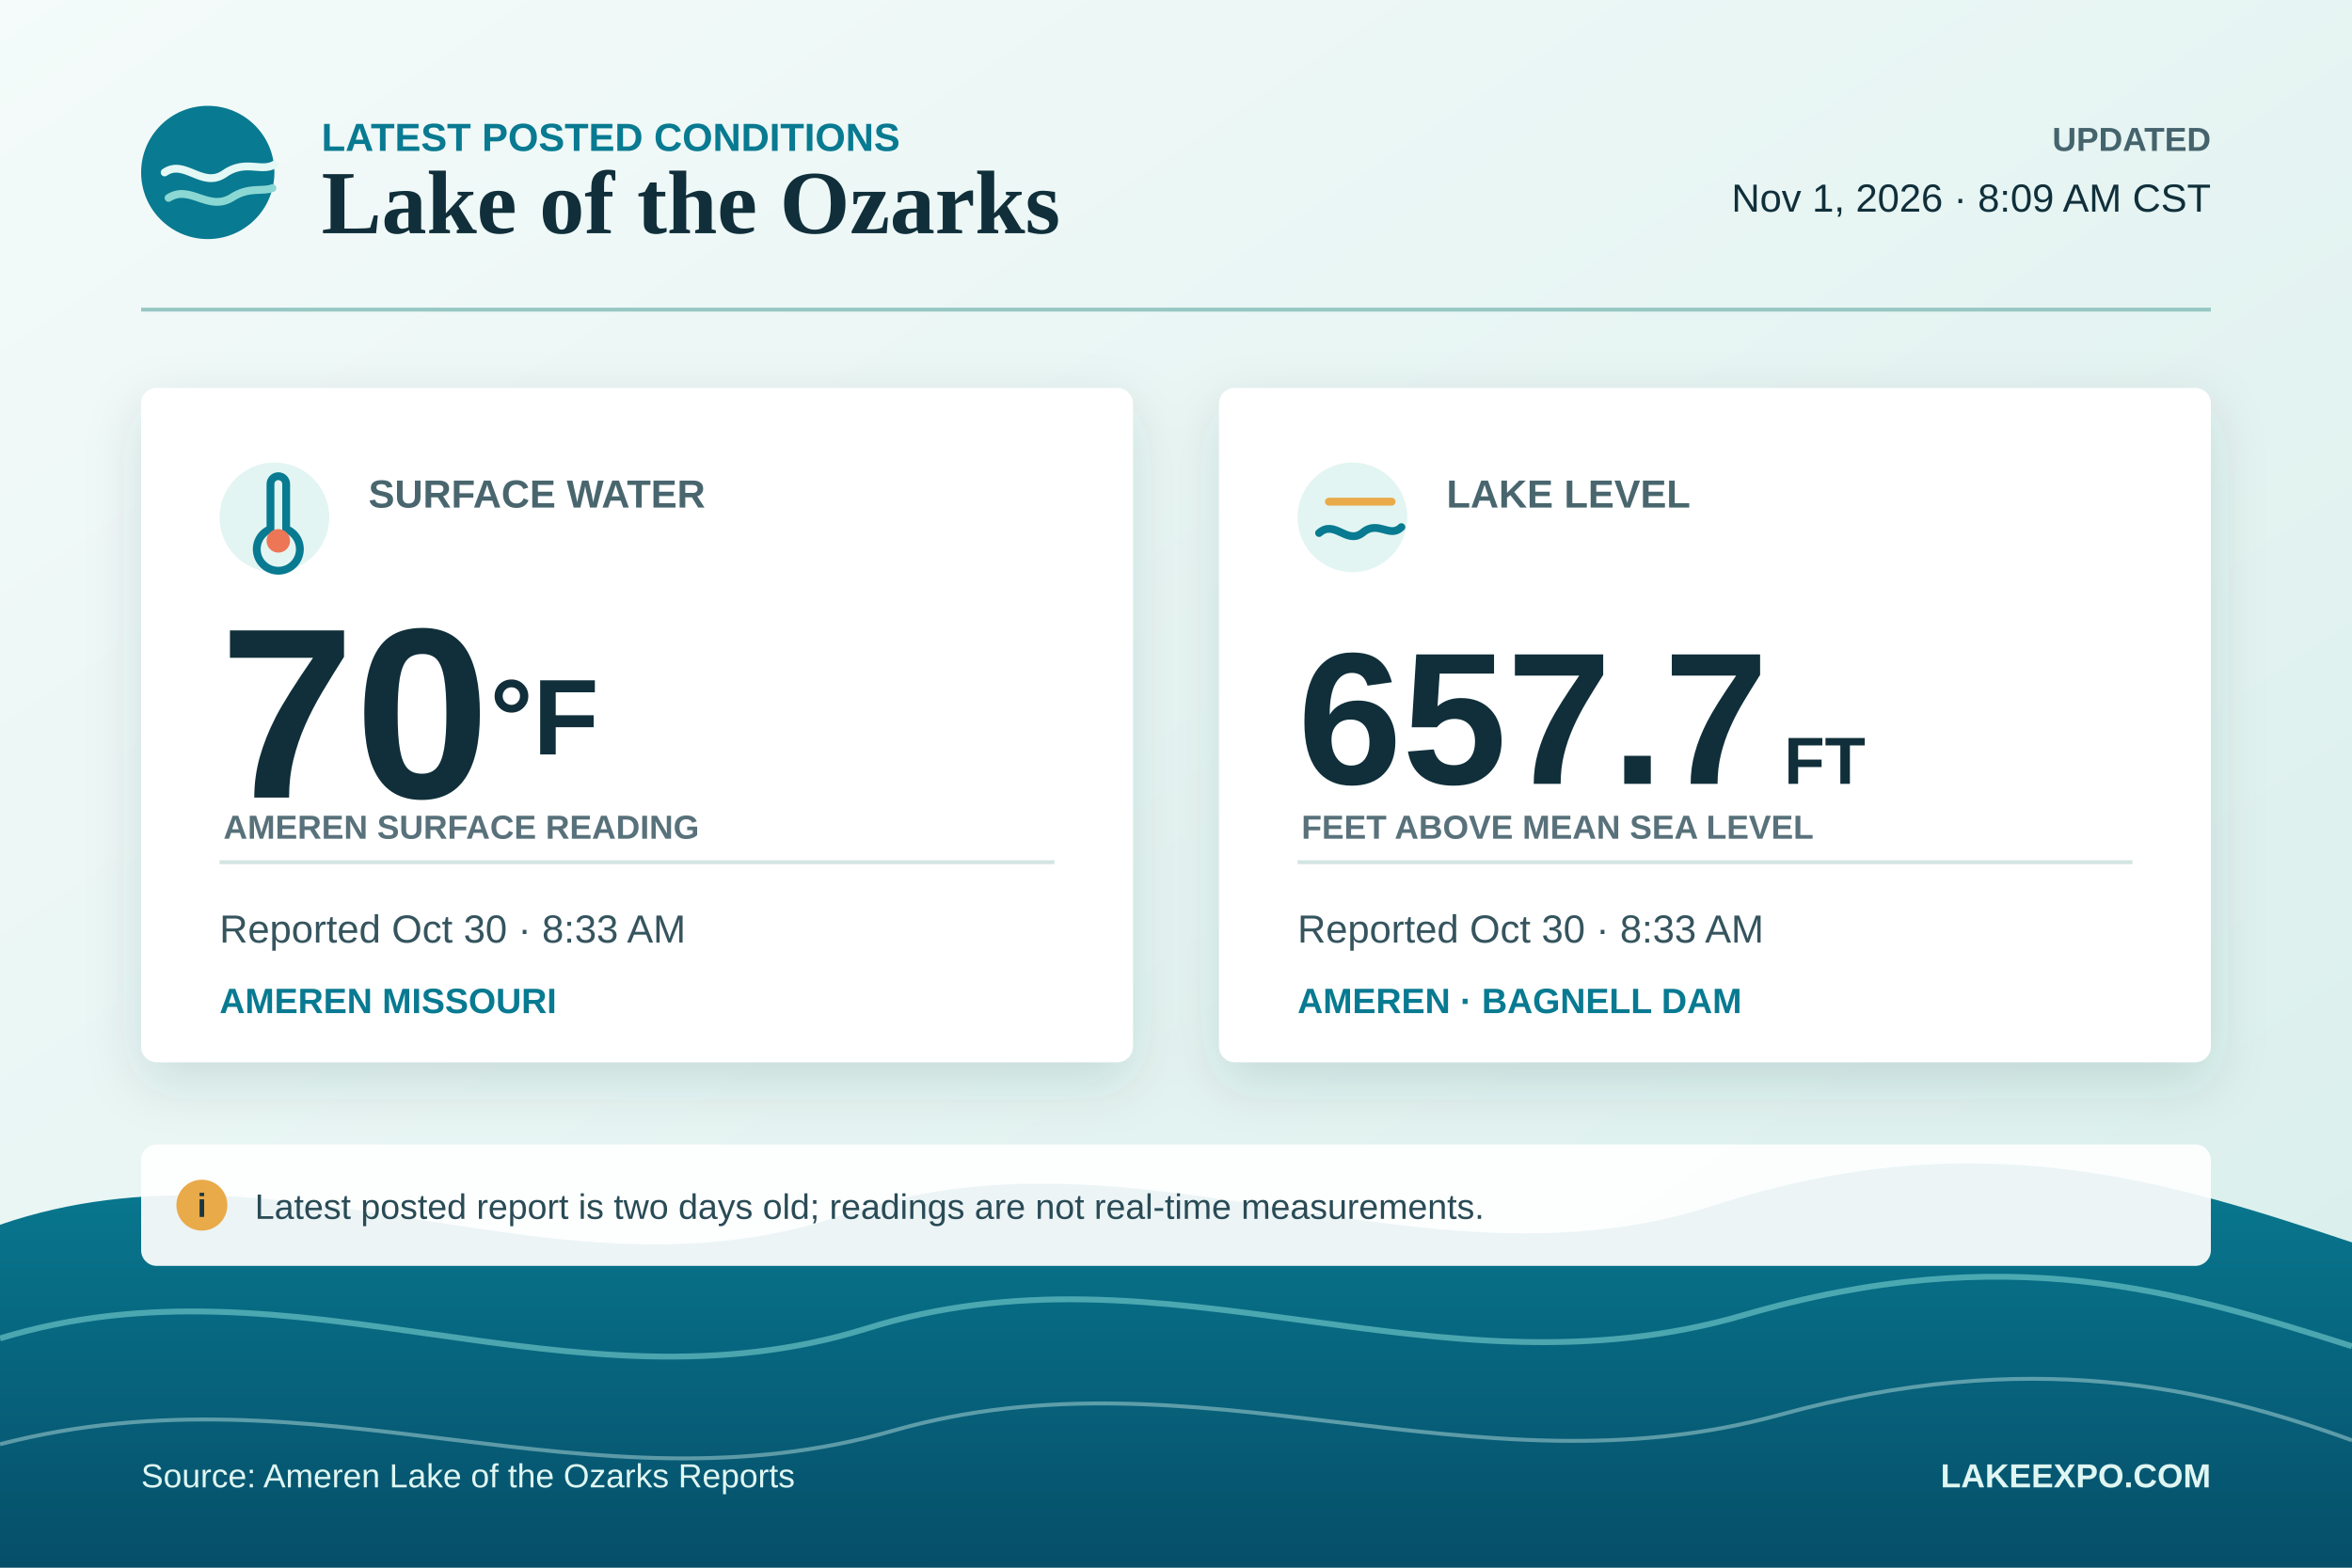
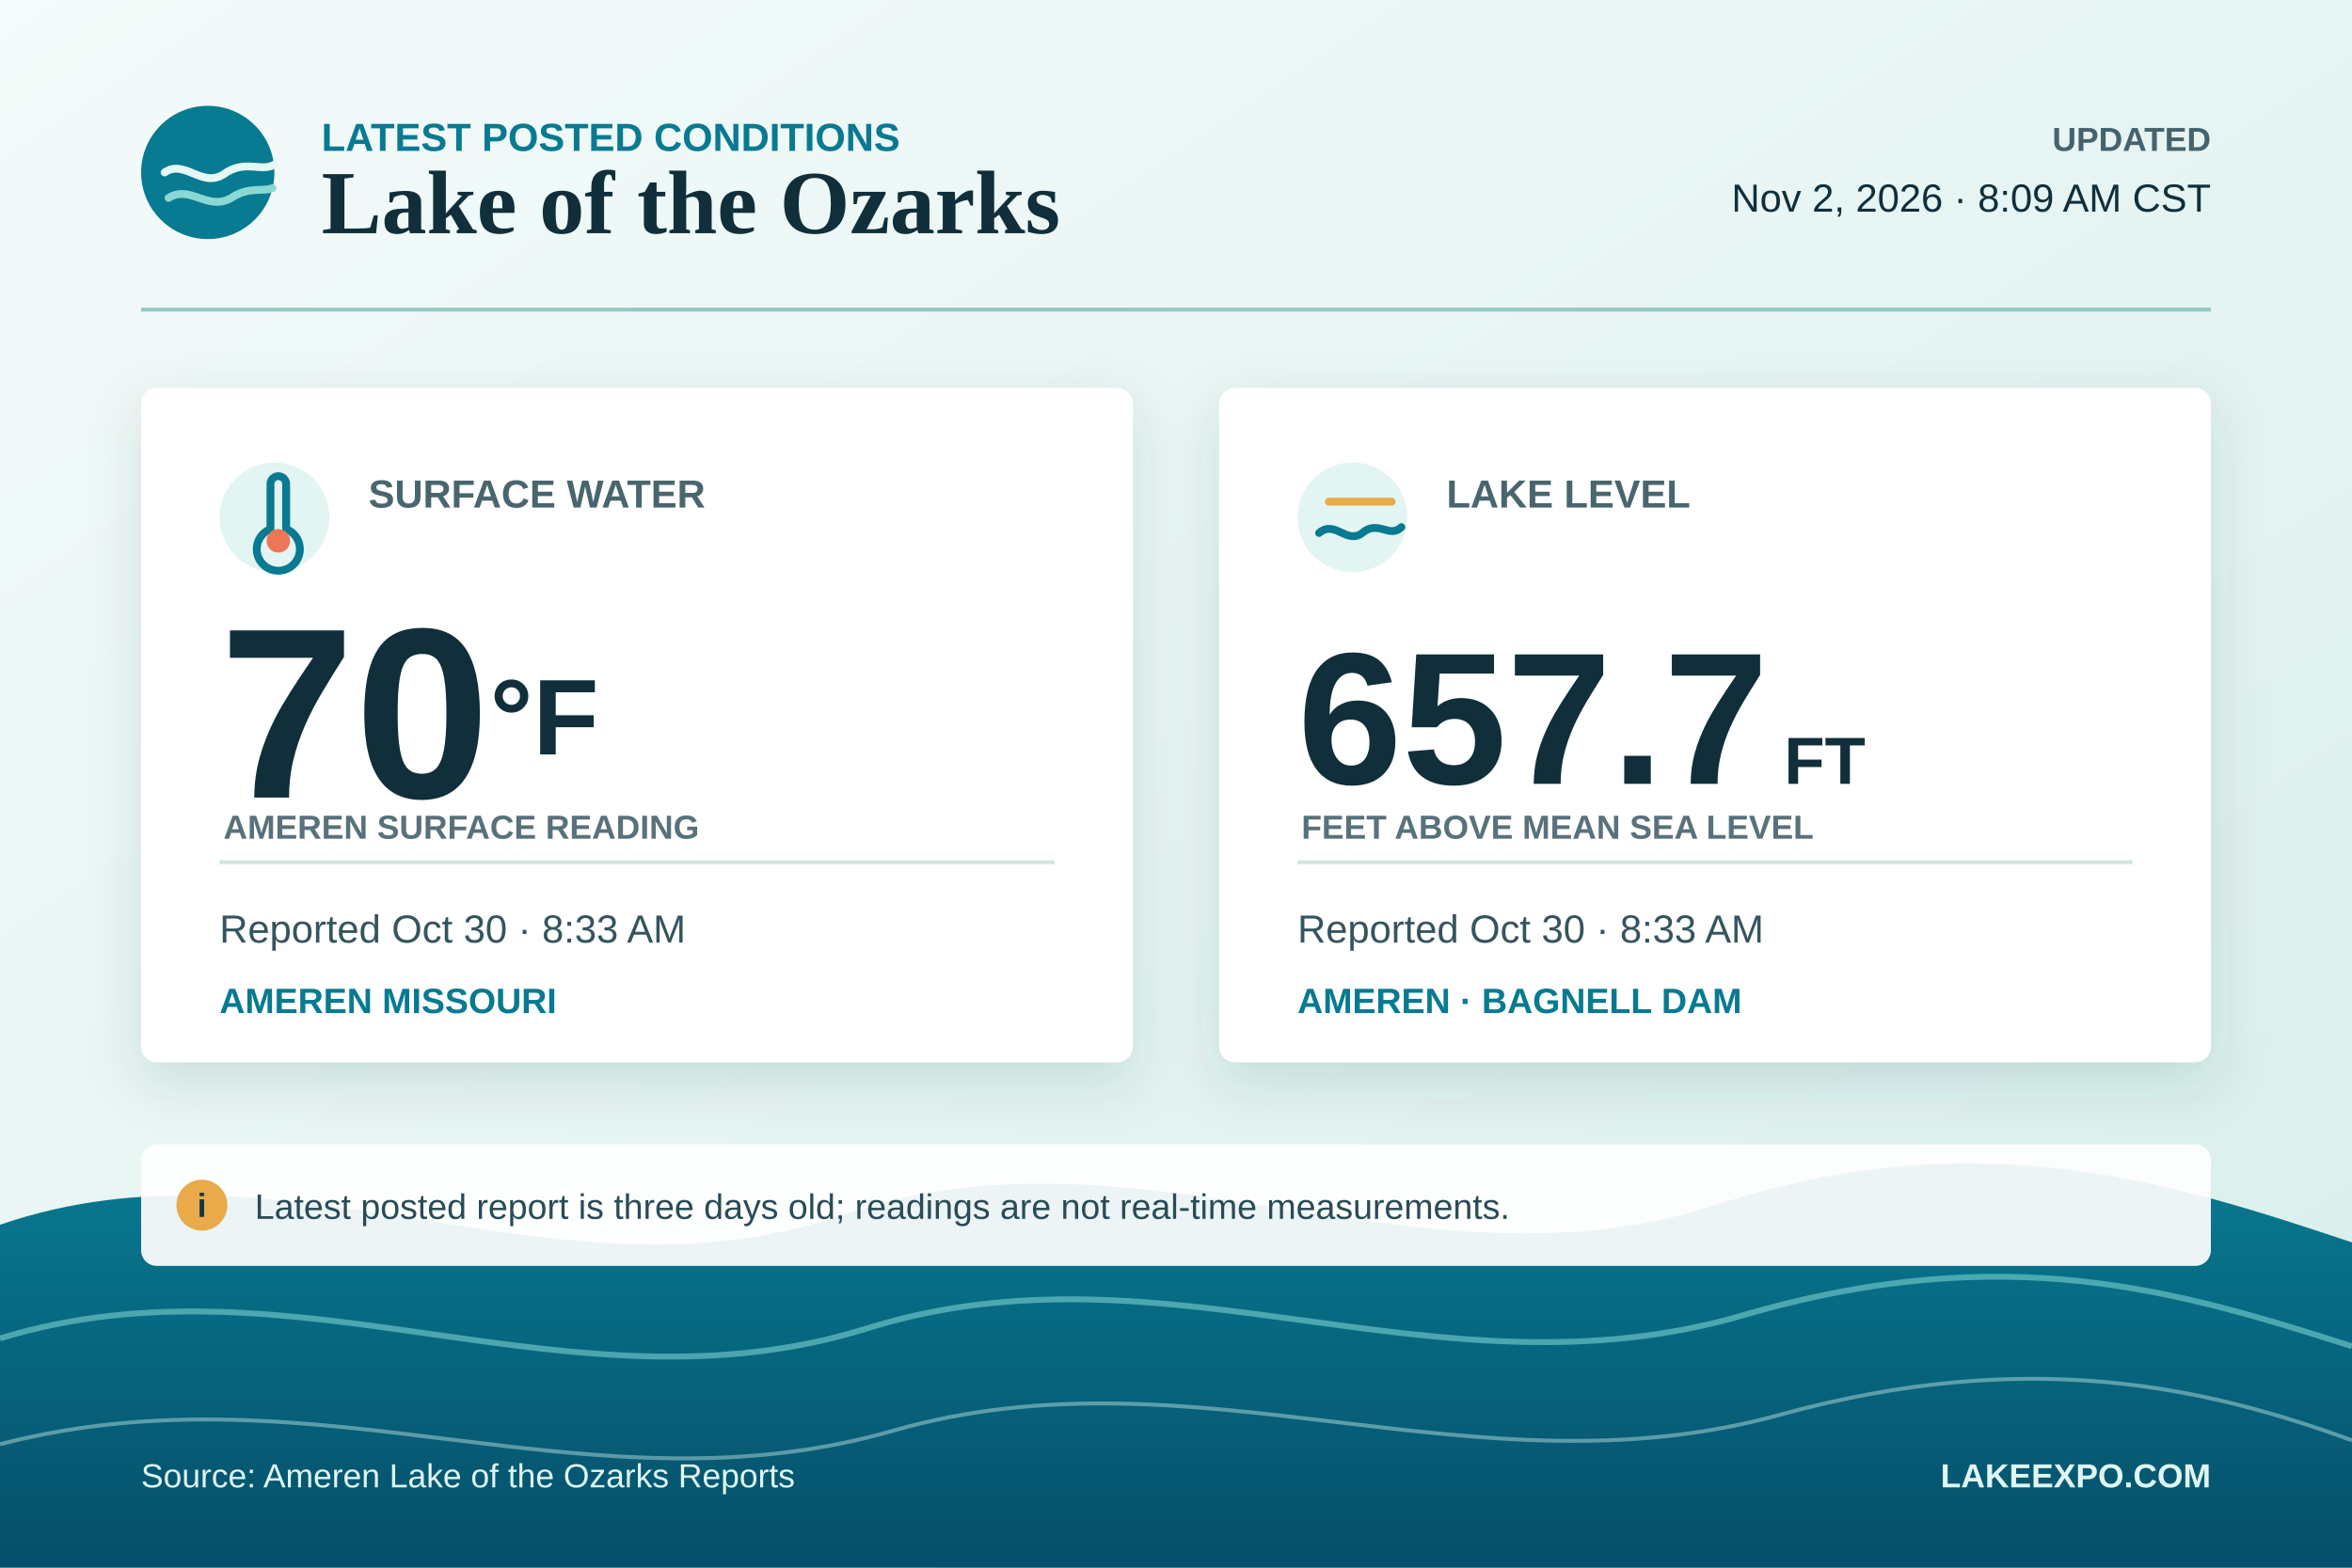
<svg xmlns="http://www.w3.org/2000/svg" width="1200" height="800" viewBox="0 0 1200 800" role="img" aria-labelledby="title desc">
  <defs>
    <linearGradient id="background" x1="0" y1="0" x2="1" y2="1">
      <stop offset="0" stop-color="#f4fbfa" />
      <stop offset="1" stop-color="#d8eeeb" />
    </linearGradient>
    <linearGradient id="lake" x1="0" y1="0" x2="0" y2="1">
      <stop offset="0" stop-color="#087a91" />
      <stop offset="1" stop-color="#064e69" />
    </linearGradient>
    <filter id="shadow" x="-10%" y="-15%" width="120%" height="140%">
      <feDropShadow dx="0" dy="10" stdDeviation="14" flood-color="#07394a" flood-opacity="0.14" />
    </filter>
  </defs>
  <rect width="1200" height="800" fill="url(#background)" />
  <path d="M0 625 C145 575 285 670 430 620 C580 568 725 664 875 615 C1010 571 1110 604 1200 634 L1200 800 L0 800 Z" fill="url(#lake)" />
  <path d="M0 683 C150 637 291 725 442 678 C595 630 733 717 890 671 C1024 632 1112 659 1200 687" fill="none" stroke="#78d0ce" stroke-width="3" opacity="0.6" />
  <path d="M0 737 C162 695 300 775 456 730 C610 686 752 765 908 722 C1035 687 1126 708 1200 735" fill="none" stroke="#d4f3ef" stroke-width="2" opacity="0.42" />
  <g transform="translate(72 54)">
    <circle cx="34" cy="34" r="34" fill="#087a91" />
    <path d="M12 34 C22 27 31 42 42 35 C53 27 61 34 68 30" fill="none" stroke="#e4f8f5" stroke-width="4" stroke-linecap="round" />
    <path d="M14 47 C25 40 34 54 46 47 C55 41 62 44 67 42" fill="none" stroke="#8bd7d3" stroke-width="4" stroke-linecap="round" />
    <text x="92" y="23" font-family="Arial, Helvetica, sans-serif" font-size="20" font-weight="700" fill="#087a91">LATEST POSTED CONDITIONS</text>
    <text x="92" y="65" font-family="Georgia, 'Times New Roman', serif" font-size="46" font-weight="700" fill="#102f3a">Lake of the Ozarks</text>
    <text x="1056" y="23" text-anchor="end" font-family="Arial, Helvetica, sans-serif" font-size="17" font-weight="700" fill="#45636c">UPDATED</text>
-     <text x="1056" y="54" text-anchor="end" font-family="Arial, Helvetica, sans-serif" font-size="20" fill="#102f3a">Nov 1, 2026 · 8:09 AM CST</text>
+     <text x="1056" y="54" text-anchor="end" font-family="Arial, Helvetica, sans-serif" font-size="20" fill="#102f3a">Nov 2, 2026 · 8:09 AM CST</text>
  </g>
  <line x1="72" y1="158" x2="1128" y2="158" stroke="#97c7c3" stroke-width="2" />
  <g filter="url(#shadow)">
    <rect x="72" y="198" width="506" height="344" rx="8" fill="#ffffff" />
    <rect x="622" y="198" width="506" height="344" rx="8" fill="#ffffff" />
  </g>
  <g transform="translate(112 236)">
    <circle cx="28" cy="28" r="28" fill="#e3f5f2" />
    <path d="M26 11 V34 A11 11 0 1 0 34 34 V11 A4 4 0 0 0 26 11 Z" fill="none" stroke="#087a91" stroke-width="4" stroke-linejoin="round" />
    <circle cx="30" cy="40" r="6" fill="#ed7656" />
    <text x="76" y="23" font-family="Arial, Helvetica, sans-serif" font-size="20" font-weight="700" fill="#49666e">SURFACE WATER</text>
    <text x="0" y="171" font-family="Arial, Helvetica, sans-serif" font-size="124" font-weight="700" fill="#102f3a">70<tspan font-size="55" baseline-shift="super">°F</tspan>
    </text>
    <text x="2" y="192" font-family="Arial, Helvetica, sans-serif" font-size="17" font-weight="700" fill="#58717a">AMEREN SURFACE READING</text>
    <line x1="0" y1="204" x2="426" y2="204" stroke="#d4e5e3" stroke-width="2" />
    <text x="0" y="245" font-family="Arial, Helvetica, sans-serif" font-size="20" fill="#35545e">Reported Oct 30 · 8:33 AM</text>
    <text x="0" y="281" font-family="Arial, Helvetica, sans-serif" font-size="18" font-weight="700" fill="#087a91">AMEREN MISSOURI</text>
  </g>
  <g transform="translate(662 236)">
    <circle cx="28" cy="28" r="28" fill="#e3f5f2" />
    <path d="M11 36 C19 29 25 42 33 36 C41 29 47 39 53 33" fill="none" stroke="#087a91" stroke-width="4" stroke-linecap="round" />
    <path d="M16 20 H48" stroke="#e9aa49" stroke-width="4" stroke-linecap="round" />
    <text x="76" y="23" font-family="Arial, Helvetica, sans-serif" font-size="20" font-weight="700" fill="#49666e">LAKE LEVEL</text>
    <text x="0" y="164" font-family="Arial, Helvetica, sans-serif" font-size="96" font-weight="700" fill="#102f3a">657.7<tspan dx="8" font-size="34">FT</tspan>
    </text>
    <text x="2" y="192" font-family="Arial, Helvetica, sans-serif" font-size="17" font-weight="700" fill="#58717a">FEET ABOVE MEAN SEA LEVEL</text>
    <line x1="0" y1="204" x2="426" y2="204" stroke="#d4e5e3" stroke-width="2" />
    <text x="0" y="245" font-family="Arial, Helvetica, sans-serif" font-size="20" fill="#35545e">Reported Oct 30 · 8:33 AM</text>
    <text x="0" y="281" font-family="Arial, Helvetica, sans-serif" font-size="18" font-weight="700" fill="#087a91">AMEREN · BAGNELL DAM</text>
  </g>
  <g transform="translate(72 584)">
    <rect width="1056" height="62" rx="8" fill="#ffffff" fill-opacity="0.92" />
    <circle cx="31" cy="31" r="13" fill="#e9aa49" />
    <text x="31" y="37" text-anchor="middle" font-family="Arial, Helvetica, sans-serif" font-size="17" font-weight="700" fill="#173743">i</text>
-     <text x="58" y="38" font-family="Arial, Helvetica, sans-serif" font-size="18" fill="#294b56">Latest posted report is two days old; readings are not real-time measurements.</text>
+     <text x="58" y="38" font-family="Arial, Helvetica, sans-serif" font-size="18" fill="#294b56">Latest posted report is three days old; readings are not real-time measurements.</text>
  </g>
  <text x="72" y="759" font-family="Arial, Helvetica, sans-serif" font-size="17" fill="#dff6f2">Source: Ameren Lake of the Ozarks Reports</text>
  <text x="1128" y="759" text-anchor="end" font-family="Arial, Helvetica, sans-serif" font-size="17" font-weight="700" fill="#dff6f2">LAKEEXPO.COM</text>
</svg>
